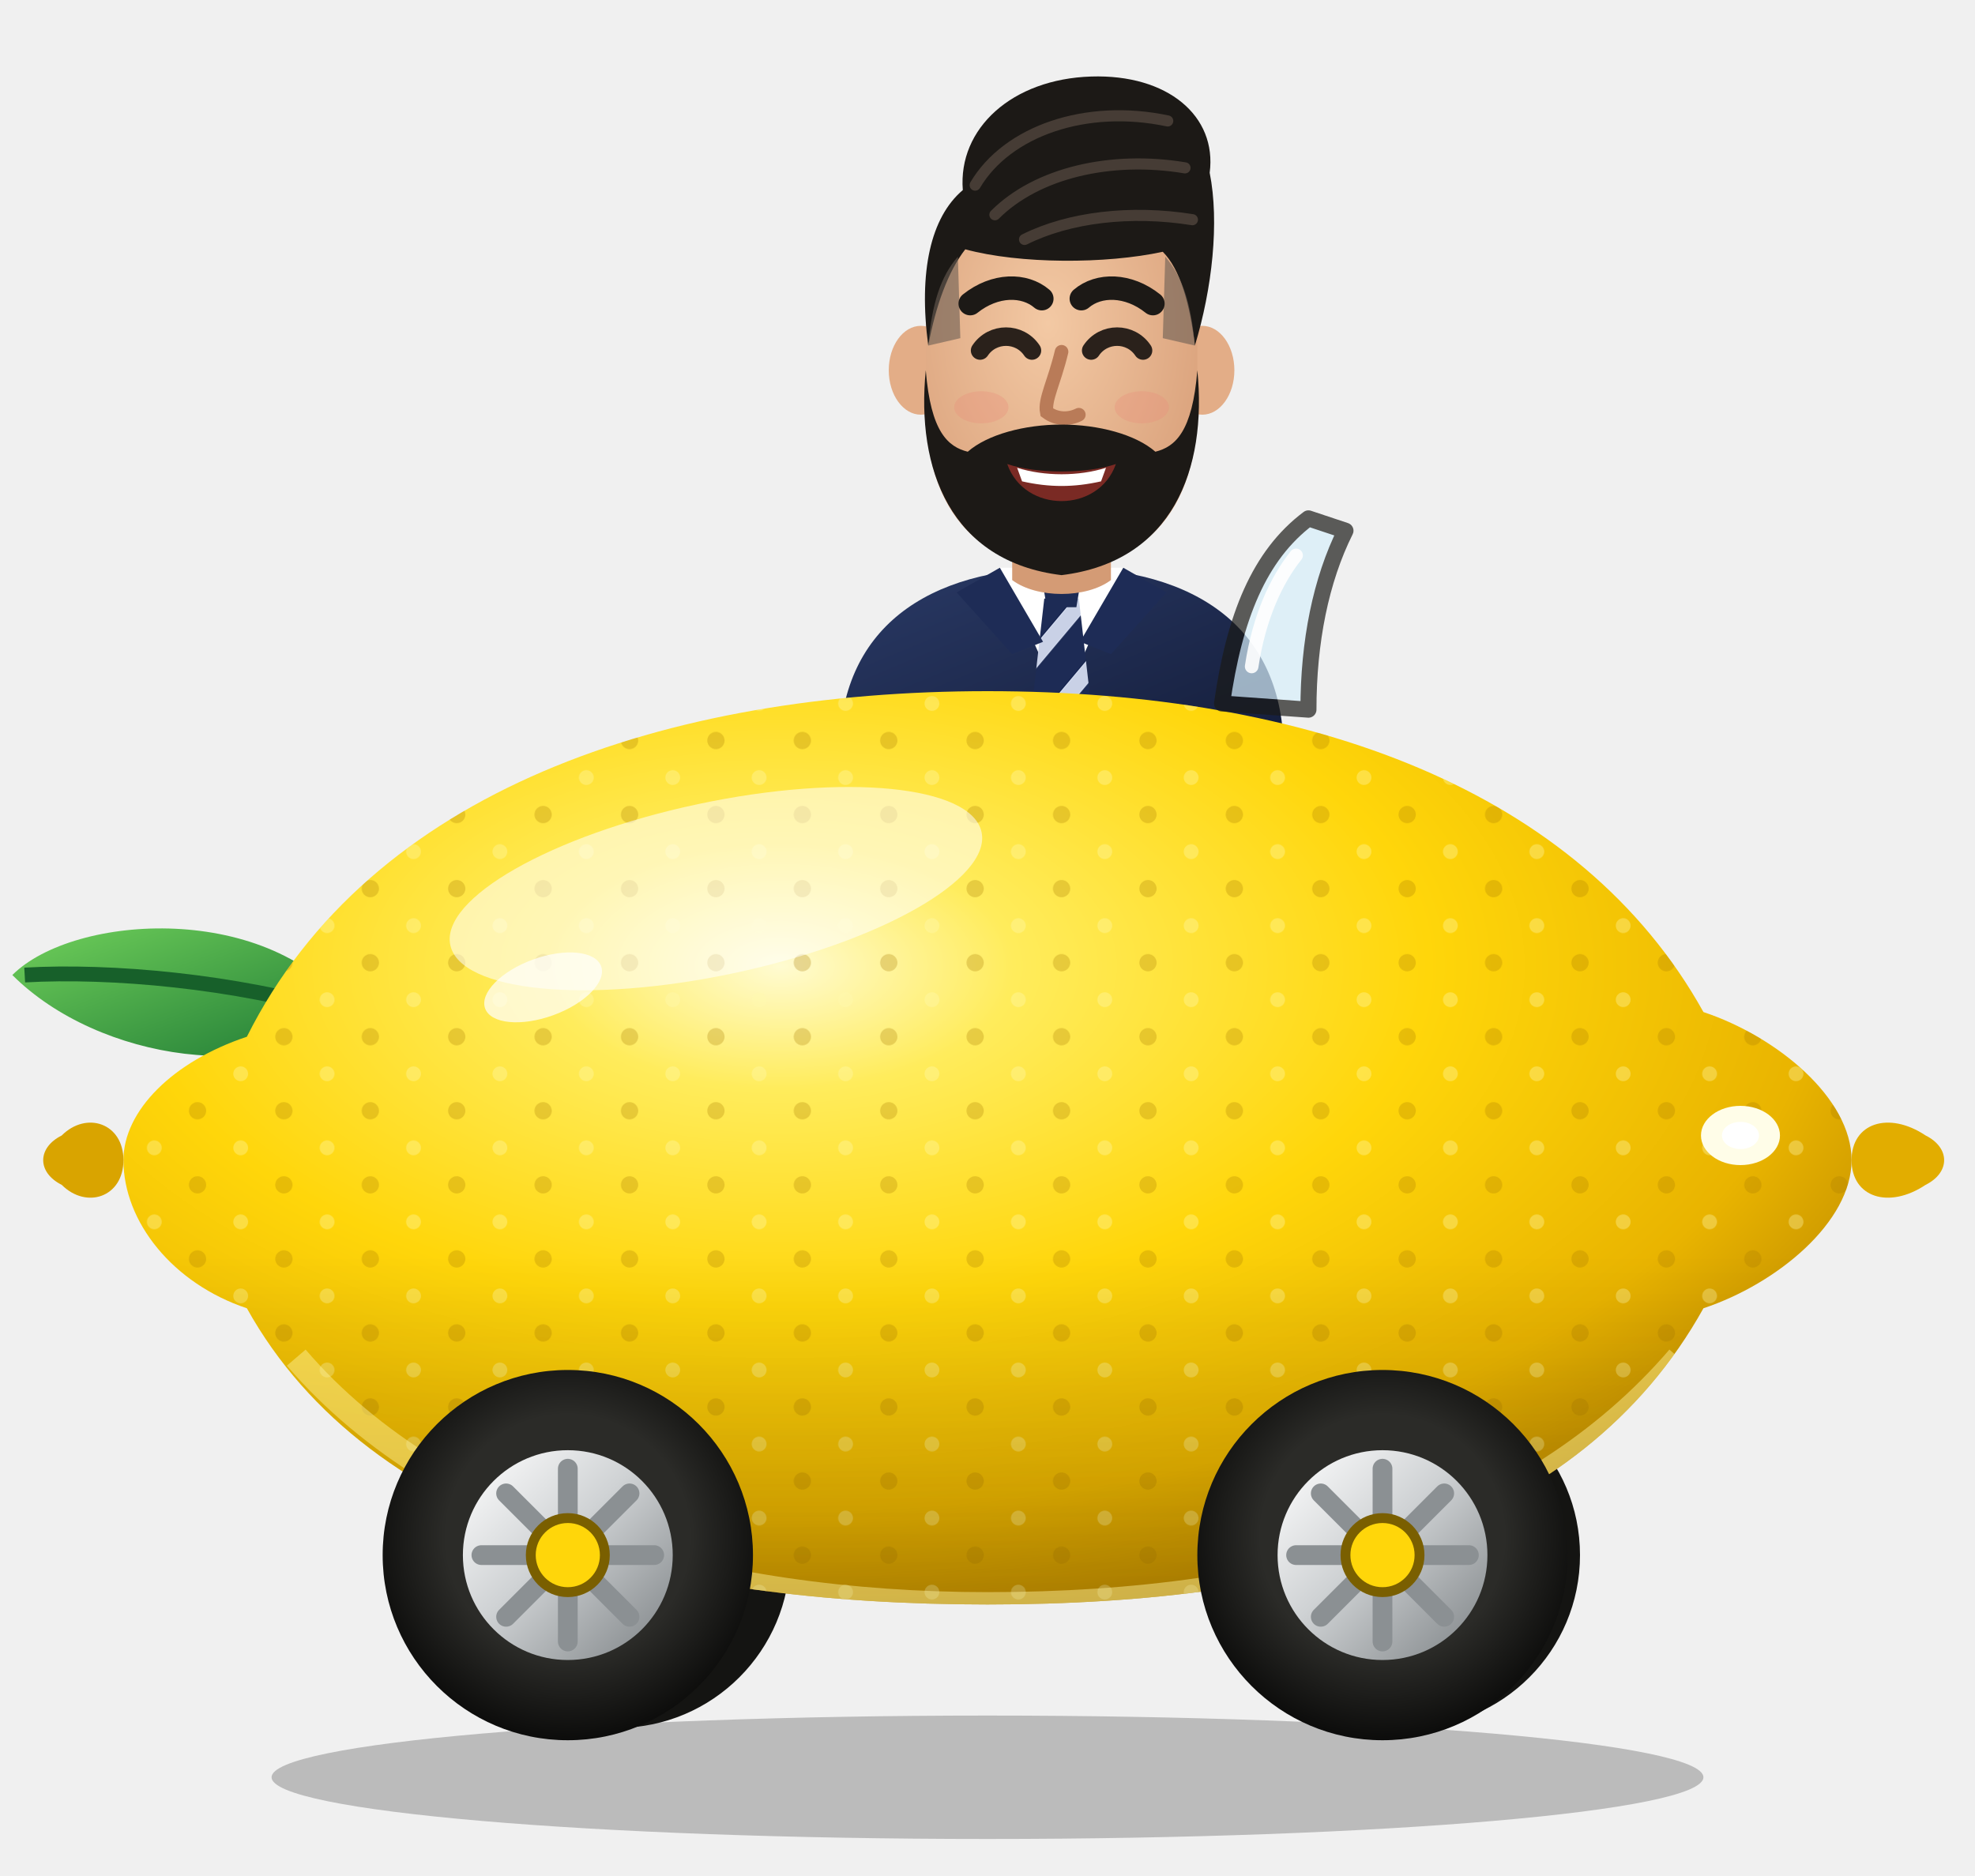
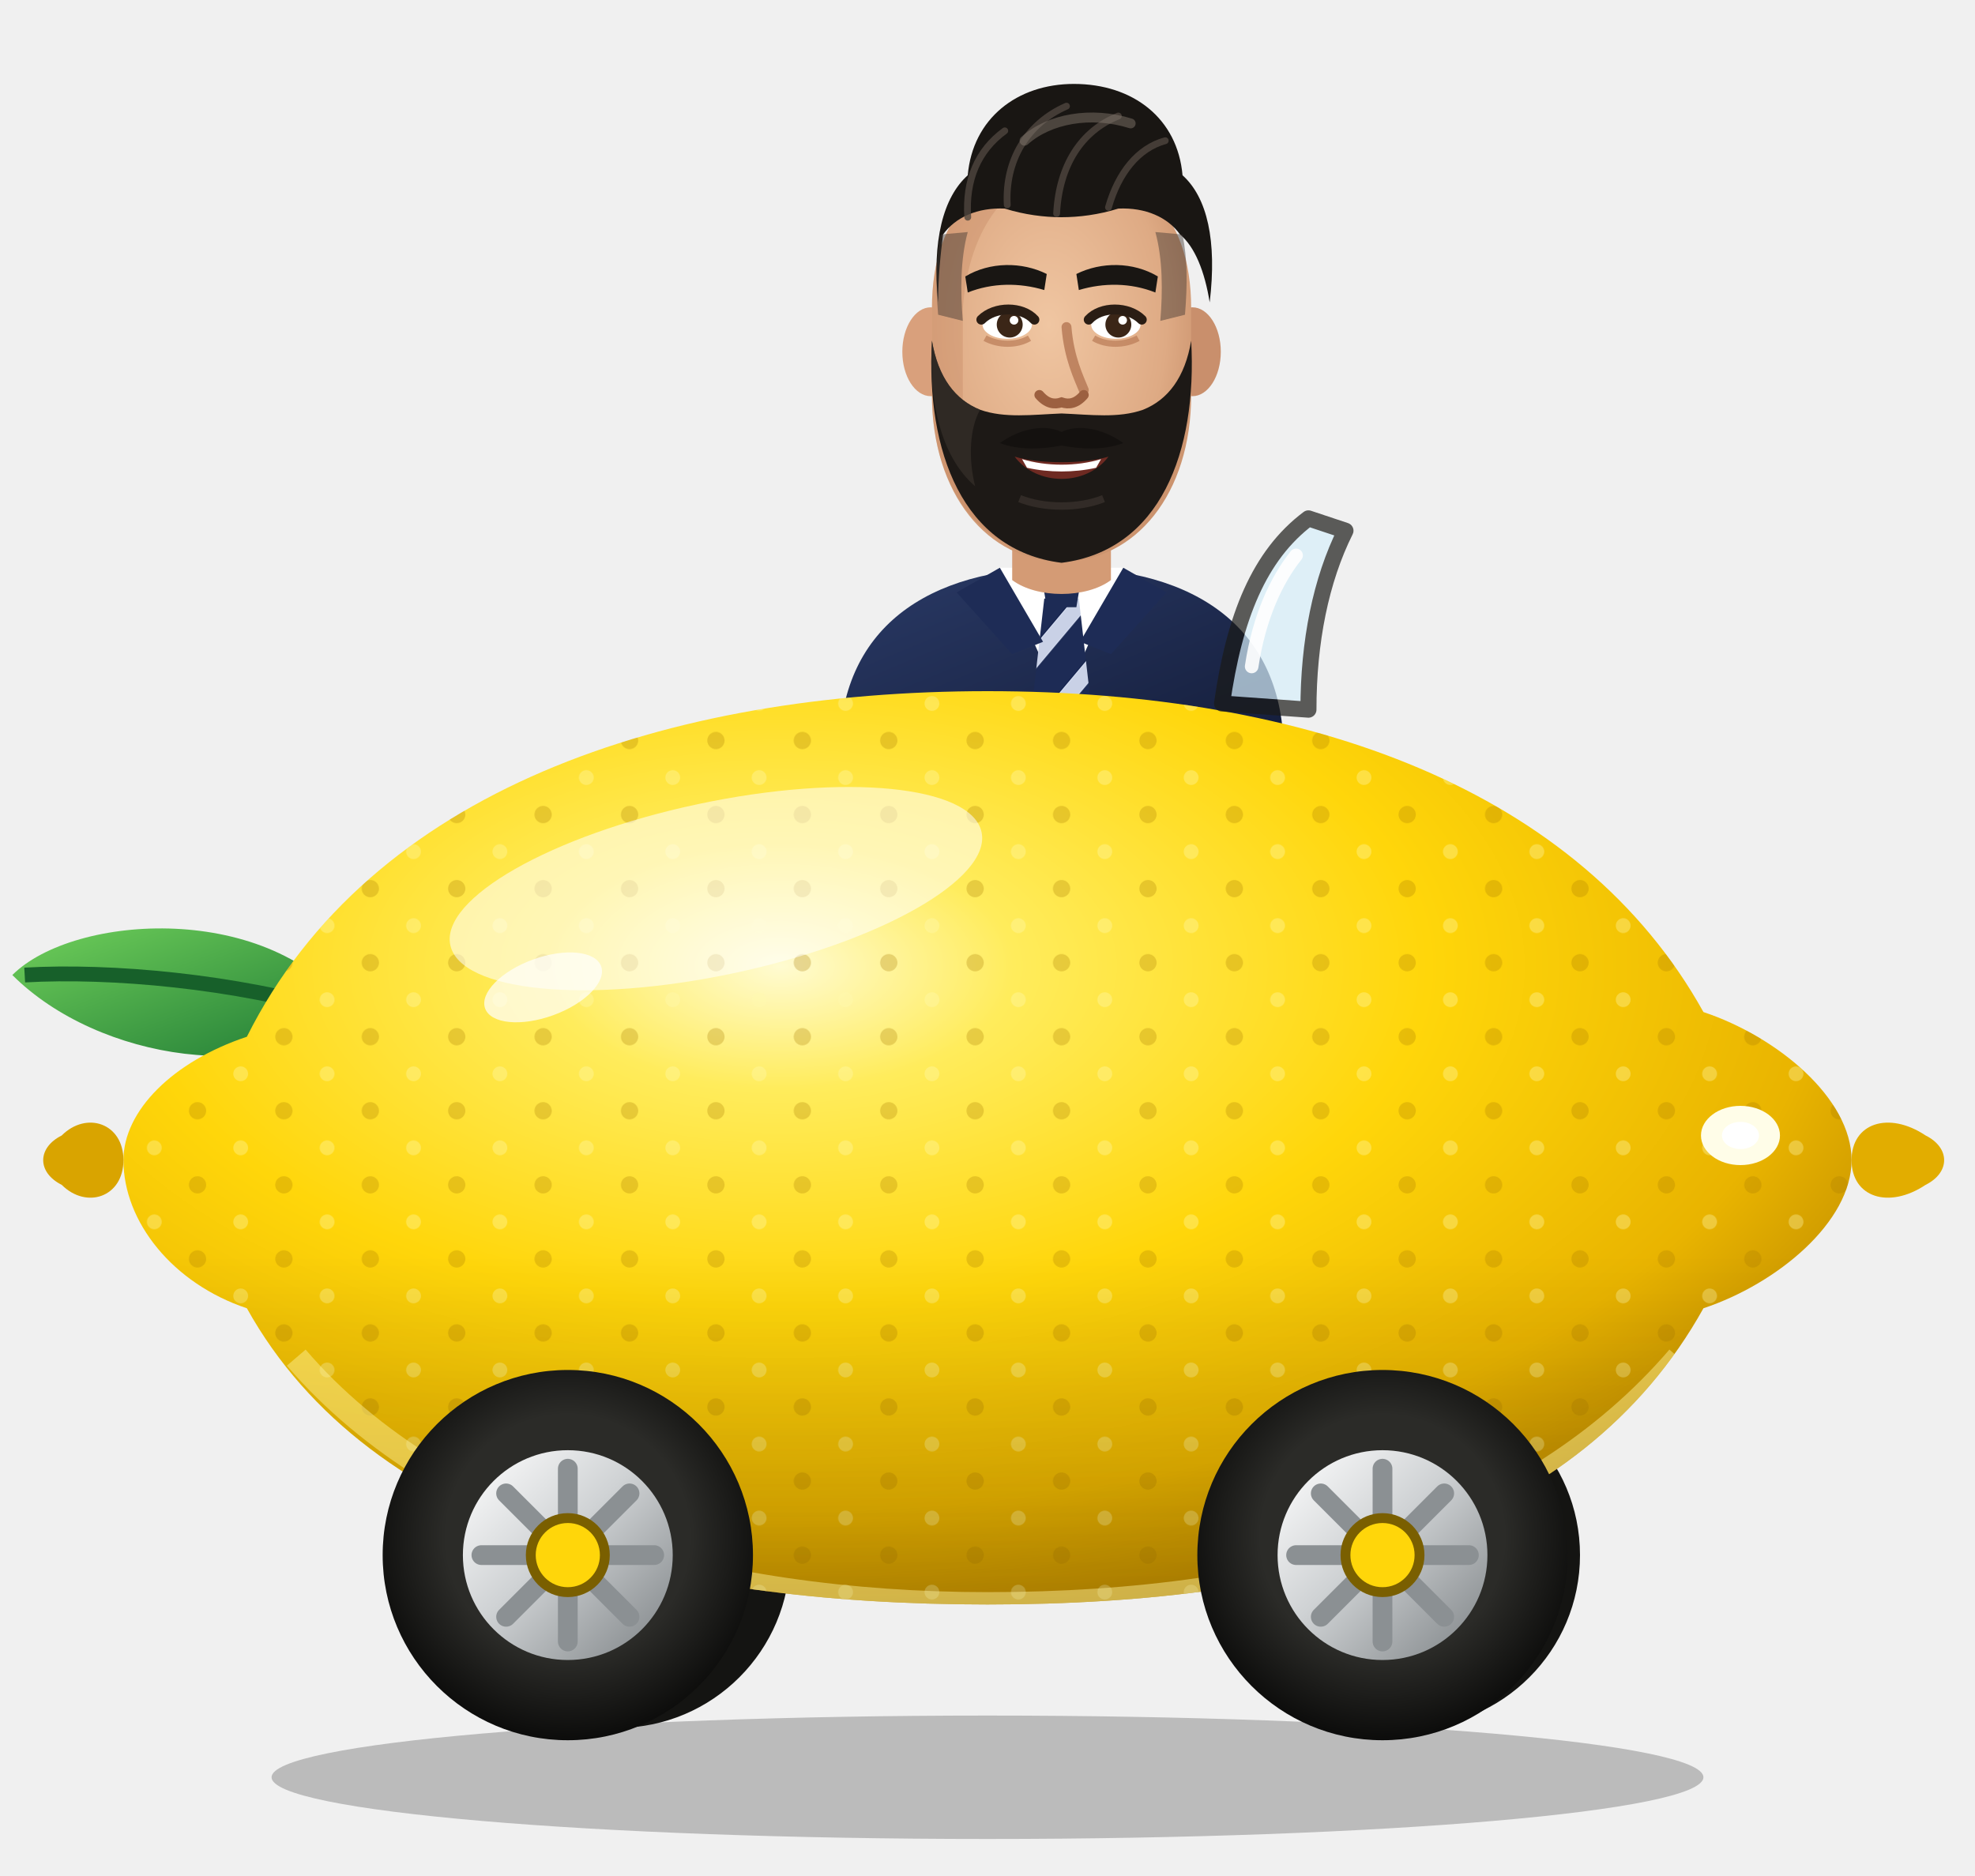
<svg xmlns="http://www.w3.org/2000/svg" viewBox="0 -10 160 152" width="160" height="152">
  <defs>
    <radialGradient id="peel" cx="38%" cy="30%" r="75%">
      <stop offset="0" stop-color="#fffbd1" />
      <stop offset=".18" stop-color="#ffec5c" />
      <stop offset=".5" stop-color="#ffd60a" />
      <stop offset=".8" stop-color="#e9b400" />
      <stop offset="1" stop-color="#b98600" />
    </radialGradient>
    <linearGradient id="belly" x1="0" y1="0" x2="0" y2="1">
      <stop offset=".55" stop-color="#000" stop-opacity="0" />
      <stop offset="1" stop-color="#6b4a00" stop-opacity=".35" />
    </linearGradient>
    <radialGradient id="tire" cx="50%" cy="45%" r="55%">
      <stop offset=".6" stop-color="#2b2b28" />
      <stop offset="1" stop-color="#0c0c0b" />
    </radialGradient>
    <linearGradient id="rim" x1="0" y1="0" x2="1" y2="1">
      <stop offset="0" stop-color="#ffffff" />
      <stop offset=".45" stop-color="#cfd2d4" />
      <stop offset="1" stop-color="#7d8285" />
    </linearGradient>
    <linearGradient id="leaf" x1="0" y1="0" x2="1" y2="1">
      <stop offset="0" stop-color="#6fcf5a" />
      <stop offset="1" stop-color="#1f7a35" />
    </linearGradient>
    <pattern id="pores" width="7" height="6" patternUnits="userSpaceOnUse">
      <circle cx="2" cy="2" r=".7" fill="#a87a00" opacity=".28" />
      <circle cx="5.5" cy="5" r=".6" fill="#fff8b0" opacity=".35" />
    </pattern>
    <clipPath id="body">
      <path d="M10 54 C10 50 14 46 20 44 C30 24 54 16 80 16 C106 16 128 24 138 42 C144 44 150 49 150 54 C150 59 144 64 138 66 C128 84 106 90 80 90 C54 90 30 84 20 66 C14 64 10 59 10 54 Z" />
    </clipPath>
    <linearGradient id="suit" x1="0" y1="0" x2="1" y2="1">
      <stop offset="0" stop-color="#2a3a66" />
      <stop offset="1" stop-color="#141d3a" />
    </linearGradient>
    <radialGradient id="skin" cx="45%" cy="40%" r="65%">
-       <stop offset="0" stop-color="#f3c9a4" />
-       <stop offset="1" stop-color="#d9a07a" />
+       <stop offset="0" stop-color="#f0c6a2" />
+       <stop offset=".7" stop-color="#deaa84" />
+       <stop offset="1" stop-color="#c88f6a" />
    </radialGradient>
    <pattern id="stripes" width="4" height="4" patternUnits="userSpaceOnUse" patternTransform="rotate(40)">
      <rect width="4" height="4" fill="#1d2b55" />
      <rect width="1.3" height="4" fill="#c9d1e6" />
    </pattern>
  </defs>
  <g transform="translate(0 30)">
    <ellipse cx="80" cy="104" rx="58" ry="5" fill="#000" opacity=".22" />
    <circle cx="50" cy="86" r="14" fill="#141412" />
    <circle cx="114" cy="86" r="14" fill="#141412" />
  </g>
  <g transform="translate(-2 -11)">
    <g>
      <path d="M70 62 C70 52 77 47 88 47 C99 47 106 52 106 62 Z" fill="url(#suit)" />
      <path d="M83 47 L88 58 L93 47 Z" fill="#fff" />
      <path d="M86.6 49.5 L89.4 49.5 L90.6 60 L88 63 L85.4 60 Z" fill="url(#stripes)" />
      <path d="M86.4 47.8 L89.6 47.8 L89.2 50.2 L86.8 50.2 Z" fill="#1d2b55" />
      <path d="M83 47 L86.5 53 L84 54 L79.5 49 Z M93 47 L89.5 53 L92 54 L96.5 49 Z" fill="#1e2c56" />
      <path d="M84 41 L84 48 C86 49.5 90 49.5 92 48 L92 41 Z" fill="#d49b75" />
    </g>
    <g>
-       <ellipse cx="76.6" cy="31" rx="2.6" ry="3.6" fill="#e3ad87" />
-       <ellipse cx="99.4" cy="31" rx="2.6" ry="3.6" fill="#e3ad87" />
-       <path d="M77 28 C77 18 82 14 88 14 C94 14 99 18 99 28 L99 34 C99 43 94 47 88 47 C82 47 77 43 77 34 Z" fill="url(#skin)" />
-       <path d="M77.2 29 C76.4 23 77.4 18.6 80 16.4 C79.6 11.4 84 7.4 90.4 7.2 C96.6 7 100.6 10.4 100 15 C100.8 19 100.2 24.4 98.8 29 C98.4 25.6 97.6 22.8 96.2 21.4 C91.6 22.4 84.6 22.4 80.2 21.2 C78.8 23 77.8 25.8 77.2 29 Z" fill="#1c1916" />
-       <path d="M81 16 C83.6 11.6 90 9.4 96.6 10.8 M82.6 18.4 C86 15 92 13.6 98 14.6 M85 20.4 C88.6 18.6 93.6 18 98.6 18.8" stroke="#4a4038" stroke-width=".9" fill="none" stroke-linecap="round" opacity=".9" />
-       <path d="M77.2 29 C77.5 25.6 78.2 23.4 79.6 21.8 L79.8 28.4 Z M98.8 29 C98.5 25.6 97.8 23.4 96.4 21.8 L96.2 28.4 Z" fill="#6b5e54" opacity=".6" />
-       <path d="M80.6 25.6 C82.6 24 85 24 86.4 25.2" stroke="#1c1916" stroke-width="1.9" stroke-linecap="round" fill="none" />
-       <path d="M89.6 25.2 C91 24 93.4 24 95.4 25.6" stroke="#1c1916" stroke-width="1.9" stroke-linecap="round" fill="none" />
-       <path d="M81.4 29.4 C82.4 27.9 84.6 27.9 85.6 29.4" stroke="#2a211b" stroke-width="1.5" stroke-linecap="round" fill="none" />
-       <path d="M90.4 29.4 C91.4 27.9 93.6 27.9 94.6 29.4" stroke="#2a211b" stroke-width="1.5" stroke-linecap="round" fill="none" />
-       <path d="M88 29.5 C87.4 32 86.6 33.4 86.8 34.4 C87.6 35 88.6 35 89.4 34.6" stroke="#b97b58" stroke-width="1.1" stroke-linecap="round" fill="none" />
-       <ellipse cx="81.5" cy="34" rx="2.2" ry="1.3" fill="#e88f7a" opacity=".35" />
-       <ellipse cx="94.5" cy="34" rx="2.2" ry="1.3" fill="#e88f7a" opacity=".35" />
-       <path d="M77 31 C77.4 36 78.8 37.2 80.4 37.6 C82 36.2 85 35.4 88 35.4 C91 35.4 94 36.2 95.6 37.6 C97.2 37.2 98.6 36 99 31 C99.8 39 97 46.5 88 47.6 C79 46.5 76.2 39 77 31 Z" fill="#1c1916" />
-       <path d="M82.6 37.6 C84.6 36.4 86.6 36.2 88 36.8 C89.4 36.2 91.4 36.4 93.4 37.6 C91.6 38.4 89.6 38.3 88 38 C86.4 38.3 84.4 38.4 82.6 37.6 Z" fill="#1c1916" />
-       <path d="M83.6 38.6 C85 42.6 91 42.6 92.4 38.6 C90 39.4 86 39.4 83.6 38.6 Z" fill="#7a2a24" />
-       <path d="M84.4 38.9 C86.6 39.6 89.4 39.6 91.6 38.9 L91.2 40 C89 40.5 87 40.5 84.8 40 Z" fill="#fff" />
+       <ellipse cx="77.4" cy="29.5" rx="2.3" ry="3.6" fill="#d9a07c" />
+       <ellipse cx="98.6" cy="29.5" rx="2.3" ry="3.6" fill="#c98f6c" />
+       <path d="M77.5 26 C77.5 18 82 14.5 88 14.5 C94 14.5 98.5 18 98.5 26 L98.5 33 C98.5 41 94 46.5 88 46.5 C82 46.5 77.5 41 77.5 33 Z" fill="url(#skin)" />
+       <path d="M77.5 26 C77.5 18 82 14.5 88 14.5 C84 15.5 80.5 19 80 26 L80 34 C80 39 82 43 85 45.6 C80.6 44.4 77.5 39.6 77.5 33 Z" fill="#b97a56" opacity=".28" />
+       <path d="M78 25.5 C77.5 20.5 78.4 17 80.4 15.2 C80.8 10.6 84.4 7.8 89 7.8 C93.8 7.8 97.4 10.6 97.8 15.2 C99.8 17 100.6 20.5 100 25.5 C99.6 23 98.8 21 97.6 20 C96.6 18.6 94.8 17.8 92.6 17.9 C91 18.4 89.4 18.6 88 18.6 C86.6 18.6 85 18.4 83.4 17.9 C81.2 17.8 79.4 18.6 78.4 20 C78.2 21.6 78 23.4 78 25.5 Z" fill="#191613" />
+       <path d="M78.2 20 C77.8 22 77.8 24 78 26.5 L80 27 C79.8 24.6 79.8 22 80.4 19.8 Z M97.8 20 C98.2 22 98.2 24 98 26.5 L96 27 C96.2 24.6 96.2 22 95.6 19.8 Z" fill="#3d3530" opacity=".45" />
+       <g stroke="#4f463f" stroke-width=".55" fill="none" stroke-linecap="round" opacity=".8">
+         <path d="M83.6 17.6 C83.4 14 85.2 11 88.4 9.6" />
+         <path d="M87.6 18.3 C87.8 14.4 89.6 11.6 92.6 10.4" />
+         <path d="M91.8 17.8 C92.6 15 94.2 13 96.4 12.4" />
+         <path d="M80.4 18.6 C80.2 15.6 81.2 13.2 83.4 11.6" />
+       </g>
+       <path d="M85 12.4 C87 10.6 90.4 10 93.6 11" stroke="#8a7e73" stroke-width=".8" fill="none" stroke-linecap="round" opacity=".45" />
+       <path d="M80.2 23.4 C82.2 22.2 84.8 22.2 86.8 23.2 L86.6 24.5 C84.6 23.9 82.4 23.9 80.4 24.7 Z" fill="#191613" />
+       <path d="M95.8 23.4 C93.8 22.2 91.2 22.2 89.2 23.2 L89.4 24.5 C91.4 23.9 93.6 23.9 95.6 24.7 Z" fill="#191613" />
+       <ellipse cx="83.6" cy="27.3" rx="2" ry="1.15" fill="#fff" />
+       <ellipse cx="92.4" cy="27.3" rx="2" ry="1.15" fill="#fff" />
+       <circle cx="83.8" cy="27.3" r="1.05" fill="#3b2617" />
+       <circle cx="92.6" cy="27.3" r="1.05" fill="#3b2617" />
+       <circle cx="84.15" cy="26.95" r=".35" fill="#fff" />
+       <circle cx="92.95" cy="26.95" r=".35" fill="#fff" />
+       <path d="M81.5 26.9 C82.6 25.8 84.8 25.8 85.8 26.9 M90.2 26.9 C91.2 25.8 93.4 25.8 94.5 26.9" stroke="#2a1d14" stroke-width=".8" fill="none" stroke-linecap="round" />
+       <path d="M81.8 28.4 C82.9 29 84.4 29 85.4 28.4 M90.6 28.4 C91.6 29 93.1 29 94.2 28.4" stroke="#b97a56" stroke-width=".5" fill="none" opacity=".7" />
+       <path d="M88.4 27.5 C88.6 30 89.4 31.6 89.8 32.6" stroke="#b47552" stroke-width=".8" fill="none" stroke-linecap="round" opacity=".8" />
+       <path d="M86.2 33 C86.8 33.7 87.4 33.8 88 33.6 C88.6 33.8 89.2 33.7 89.8 33" stroke="#9c6040" stroke-width=".8" fill="none" stroke-linecap="round" />
+       <path d="M77.5 28.6 C78 31.6 79.4 33.4 81.4 34.2 C83.4 34.9 85.6 34.6 88 34.5 C90.4 34.6 92.6 34.9 94.6 34.2 C96.6 33.4 98 31.6 98.5 28.6 C99 37.6 96 45.6 88 46.6 C80 45.6 77 37.6 77.5 28.6 Z" fill="#1d1916" />
+       <path d="M77.5 28.6 C78 31.6 79.4 33.4 81.4 34.2 C80.6 35.6 80.4 38 81 40.4 C78.2 38 77.2 33.4 77.5 28.6 Z" fill="#3a332d" opacity=".6" />
+       <path d="M83 36.9 C84.8 35.6 86.8 35.4 88 36 C89.2 35.4 91.2 35.6 93 36.9 C91.4 37.5 89.6 37.4 88 37.1 C86.4 37.4 84.6 37.5 83 36.9 Z" fill="#14110f" />
+       <path d="M84.2 38 C86 40.4 90 40.4 91.8 38 C89.8 38.6 86.2 38.6 84.2 38 Z" fill="#6e2a22" />
+       <path d="M84.8 38.2 C86.8 38.8 89.2 38.8 91.2 38.2 L90.8 38.9 C89 39.3 87 39.3 85.2 38.9 Z" fill="#fff" />
+       <path d="M84.6 41.4 C86.6 42.2 89.4 42.2 91.4 41.4" stroke="#3a332d" stroke-width=".6" fill="none" opacity=".7" />
    </g>
  </g>
  <g transform="translate(0 30)">
    <path d="M34 52 C32 47 31 44 28 41" stroke="#5c4410" stroke-width="3" stroke-linecap="round" fill="none" />
    <path d="M28.5 42 C22 33 6 34 1 39 C8 46 22 48 28.5 42 Z" fill="url(#leaf)" />
    <path d="M27.5 42 C19 39.5 9 38.6 2 39" stroke="#17602a" stroke-width="1.2" fill="none" />
    <path d="M10 54 C10 50 14 46 20 44 C30 24 54 16 80 16 C106 16 128 24 138 42 C144 44 150 49 150 54 C150 59 144 64 138 66 C128 84 106 90 80 90 C54 90 30 84 20 66 C14 64 10 59 10 54 Z" fill="url(#peel)" />
    <g clip-path="url(#body)">
      <rect x="0" y="0" width="160" height="112" fill="url(#pores)" />
      <rect x="0" y="0" width="160" height="112" fill="url(#belly)" />
      <path d="M24 70 C36 84 58 90 80 90 C104 90 124 84 136 70" stroke="#fff3a0" stroke-width="2" fill="none" opacity=".45" />
    </g>
    <path d="M150 54 C150 51 153 50 156 52 C158 53 158 55 156 56 C153 58 150 57 150 54 Z" fill="#e2ad00" />
    <path d="M10 54 C10 51 7 50 5 52 C3 53 3 55 5 56 C7 58 10 57 10 54 Z" fill="#d9a400" />
    <ellipse cx="58" cy="32" rx="22" ry="7" fill="#fff" opacity=".55" transform="rotate(-12 58 32)" />
    <ellipse cx="44" cy="40" rx="5" ry="2.4" fill="#fff" opacity=".7" transform="rotate(-20 44 40)" />
    <ellipse cx="141" cy="52" rx="3.2" ry="2.4" fill="#fffde8" />
    <ellipse cx="141" cy="52" rx="1.5" ry="1.1" fill="#fff" />
    <g>
      <circle cx="46" cy="86" r="15" fill="url(#tire)" />
      <circle cx="46" cy="86" r="8.5" fill="url(#rim)" />
      <g stroke="#8b9093" stroke-width="1.6" stroke-linecap="round">
        <path d="M46 79 V93 M39 86 H53 M41 81 L51 91 M51 81 L41 91" />
        <animateTransform attributeName="transform" type="rotate" from="0 46 86" to="360 46 86" dur=".7s" repeatCount="indefinite" />
      </g>
      <circle cx="46" cy="86" r="3" fill="#ffd60a" stroke="#7a5f00" stroke-width=".8" />
    </g>
    <g>
      <circle cx="112" cy="86" r="15" fill="url(#tire)" />
      <circle cx="112" cy="86" r="8.5" fill="url(#rim)" />
      <g stroke="#8b9093" stroke-width="1.6" stroke-linecap="round">
        <path d="M112 79 V93 M105 86 H119 M107 81 L117 91 M117 81 L107 91" />
        <animateTransform attributeName="transform" type="rotate" from="0 112 86" to="360 112 86" dur=".7s" repeatCount="indefinite" />
      </g>
      <circle cx="112" cy="86" r="3" fill="#ffd60a" stroke="#7a5f00" stroke-width=".8" />
    </g>
  </g>
  <path d="M99 47 C100 40 102 35 106 32 L109 33 C107 37 106 42 106 47.5 Z" fill="#d6eefa" opacity=".7" stroke="#1a1a17" stroke-width="1.3" stroke-linejoin="round" />
  <path d="M101.4 44 C102 40 103.4 37 105 35" stroke="#fff" stroke-width="1.1" opacity=".9" stroke-linecap="round" fill="none" />
</svg>
